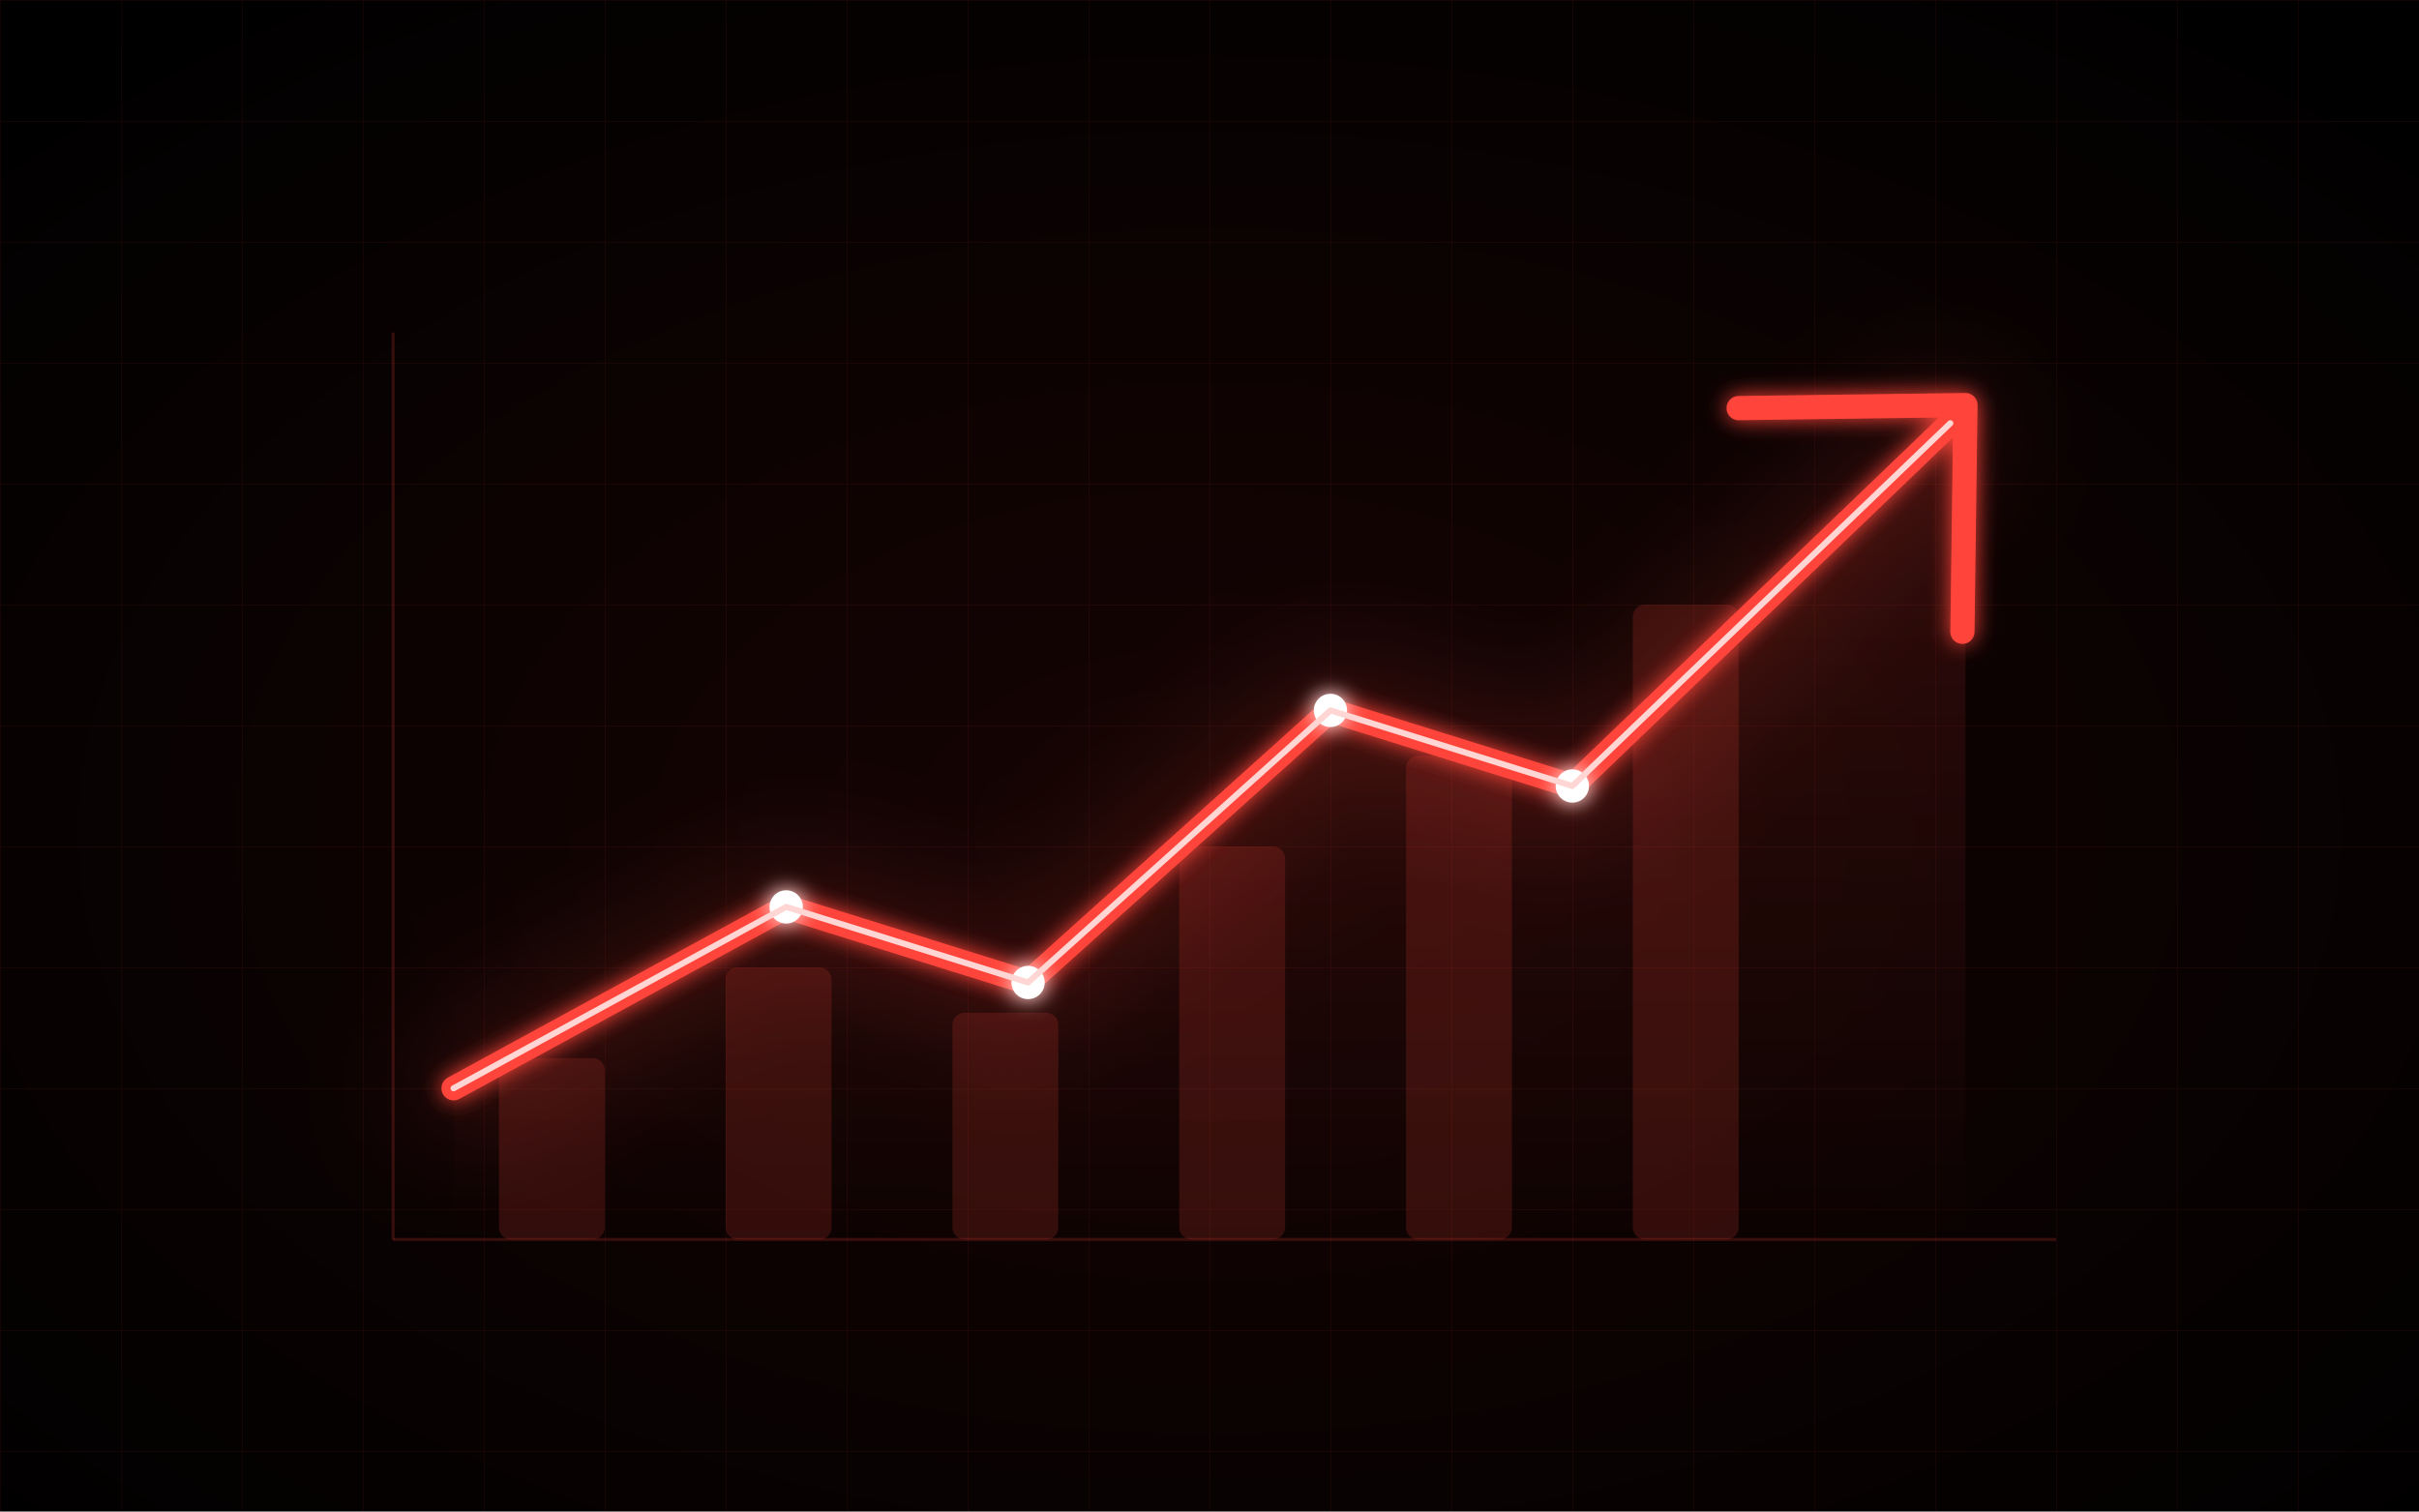
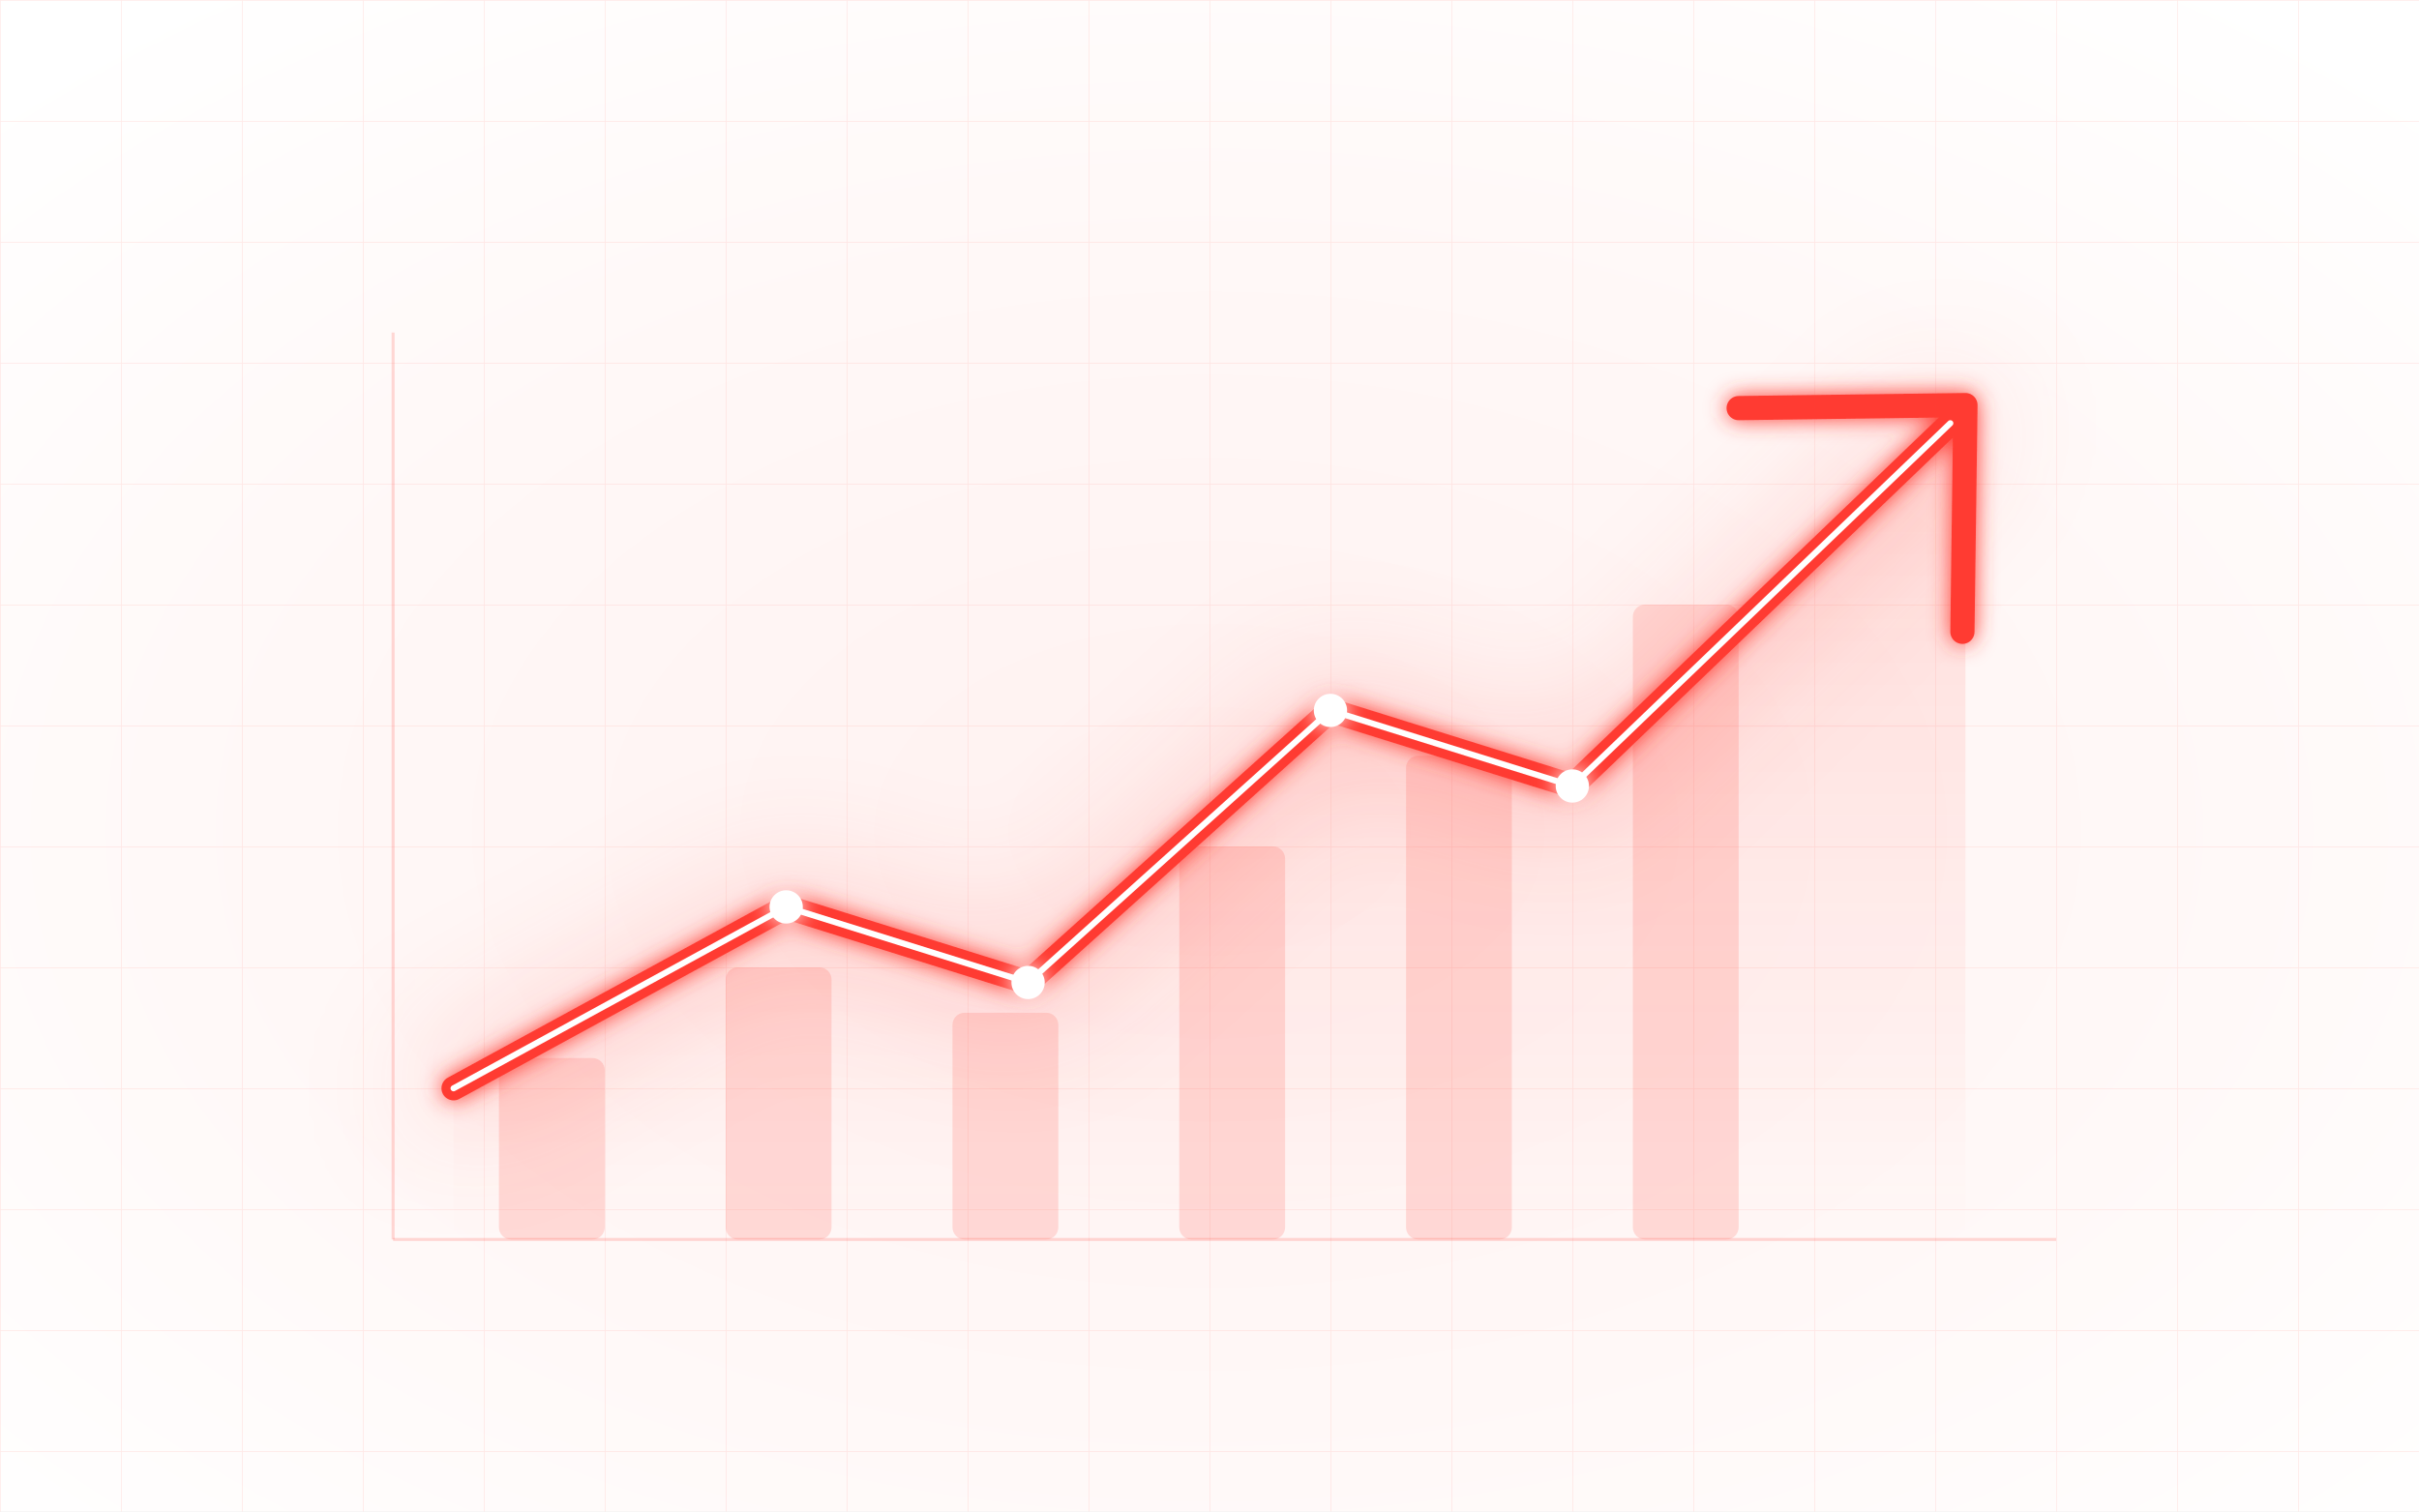
<svg xmlns="http://www.w3.org/2000/svg" viewBox="0 0 1600 1000">
  <defs>
    <radialGradient id="bg" cx="50%" cy="55%" r="70%">
-       <stop offset="0" stop-color="#160403" />
-       <stop offset="0.55" stop-color="#0b0202" />
-       <stop offset="1" stop-color="#000" />
+       <stop offset="0" stop-color="#FFF1F0" />
+       <stop offset="0.55" stop-color="#FFF8F7" />
+       <stop offset="1" stop-color="#FFFFFF" />
    </radialGradient>
    <filter id="glow" x="-50%" y="-50%" width="200%" height="200%">
      <feGaussianBlur stdDeviation="7" result="b" />
      <feMerge>
        <feMergeNode in="b" />
        <feMergeNode in="SourceGraphic" />
      </feMerge>
    </filter>
    <filter id="soft" x="-50%" y="-50%" width="200%" height="200%">
      <feGaussianBlur stdDeviation="40" />
    </filter>
    <linearGradient id="area" x1="0" y1="0" x2="0" y2="1">
-       <stop offset="0" stop-color="#FF453A" stop-opacity="0.15" />
-       <stop offset="1" stop-color="#FF453A" stop-opacity="0" />
+       <stop offset="0" stop-color="#FF3B30" stop-opacity="0.15" />
+       <stop offset="1" stop-color="#FF3B30" stop-opacity="0" />
    </linearGradient>
    <pattern id="grid" width="80" height="80" patternUnits="userSpaceOnUse">
-       <path d="M80 0H0V80" fill="none" stroke="#FF453A" stroke-opacity="0.08" stroke-width="1" />
+       <path d="M80 0H0V80" fill="none" stroke="#FF3B30" stroke-opacity="0.10" stroke-width="1" />
    </pattern>
  </defs>
  <rect width="1600" height="1000" fill="url(#bg)" />
  <rect width="1600" height="1000" fill="url(#grid)" />
-   <g stroke="#FF453A" stroke-opacity="0.18" stroke-width="2">
+   <g stroke="#FF3B30" stroke-opacity="0.18" stroke-width="2">
    <line x1="260" y1="820" x2="1360" y2="820" />
    <line x1="260" y1="220" x2="260" y2="820" />
  </g>
-   <g fill="#FF453A" fill-opacity="0.16">
+   <g fill="#FF3B30" fill-opacity="0.16">
    <rect x="330" y="700" width="70" height="120" rx="8" />
    <rect x="480" y="640" width="70" height="180" rx="8" />
    <rect x="630" y="670" width="70" height="150" rx="8" />
    <rect x="780" y="560" width="70" height="260" rx="8" />
    <rect x="930" y="500" width="70" height="320" rx="8" />
    <rect x="1080" y="400" width="70" height="420" rx="8" />
  </g>
  <path d="M300 720 L520 600 L680 650 L880 470 L1040 520 L1300 270 L1300 820 L300 820Z" fill="url(#area)" />
-   <path d="M300 720 L520 600 L680 650 L880 470 L1040 520 L1290 280" fill="none" stroke="#FF453A" stroke-width="40" stroke-linecap="round" stroke-linejoin="round" filter="url(#soft)" opacity="0.25" />
-   <g filter="url(#glow)" fill="none" stroke="#FF453A" stroke-width="16" stroke-linecap="round" stroke-linejoin="round">
+   <path d="M300 720 L520 600 L680 650 L880 470 L1040 520 L1290 280" fill="none" stroke="#FF3B30" stroke-width="40" stroke-linecap="round" stroke-linejoin="round" filter="url(#soft)" opacity="0.25" />
+   <g filter="url(#glow)" fill="none" stroke="#FF3B30" stroke-width="16" stroke-linecap="round" stroke-linejoin="round">
    <path d="M300 720 L520 600 L680 650 L880 470 L1040 520 L1290 280" />
    <path d="M1150 270 L1300 268 L1298 418" />
  </g>
  <g fill="#fff" filter="url(#glow)">
    <circle cx="520" cy="600" r="11" />
    <circle cx="680" cy="650" r="11" />
    <circle cx="880" cy="470" r="11" />
    <circle cx="1040" cy="520" r="11" />
  </g>
-   <path d="M300 720 L520 600 L680 650 L880 470 L1040 520 L1290 280" fill="none" stroke="#FFD6D3" stroke-width="4" stroke-linecap="round" stroke-linejoin="round" />
+   <path d="M300 720 L520 600 L680 650 L880 470 L1040 520 L1290 280" fill="none" stroke="#FFFFFF" stroke-width="4" stroke-linecap="round" stroke-linejoin="round" />
</svg>
